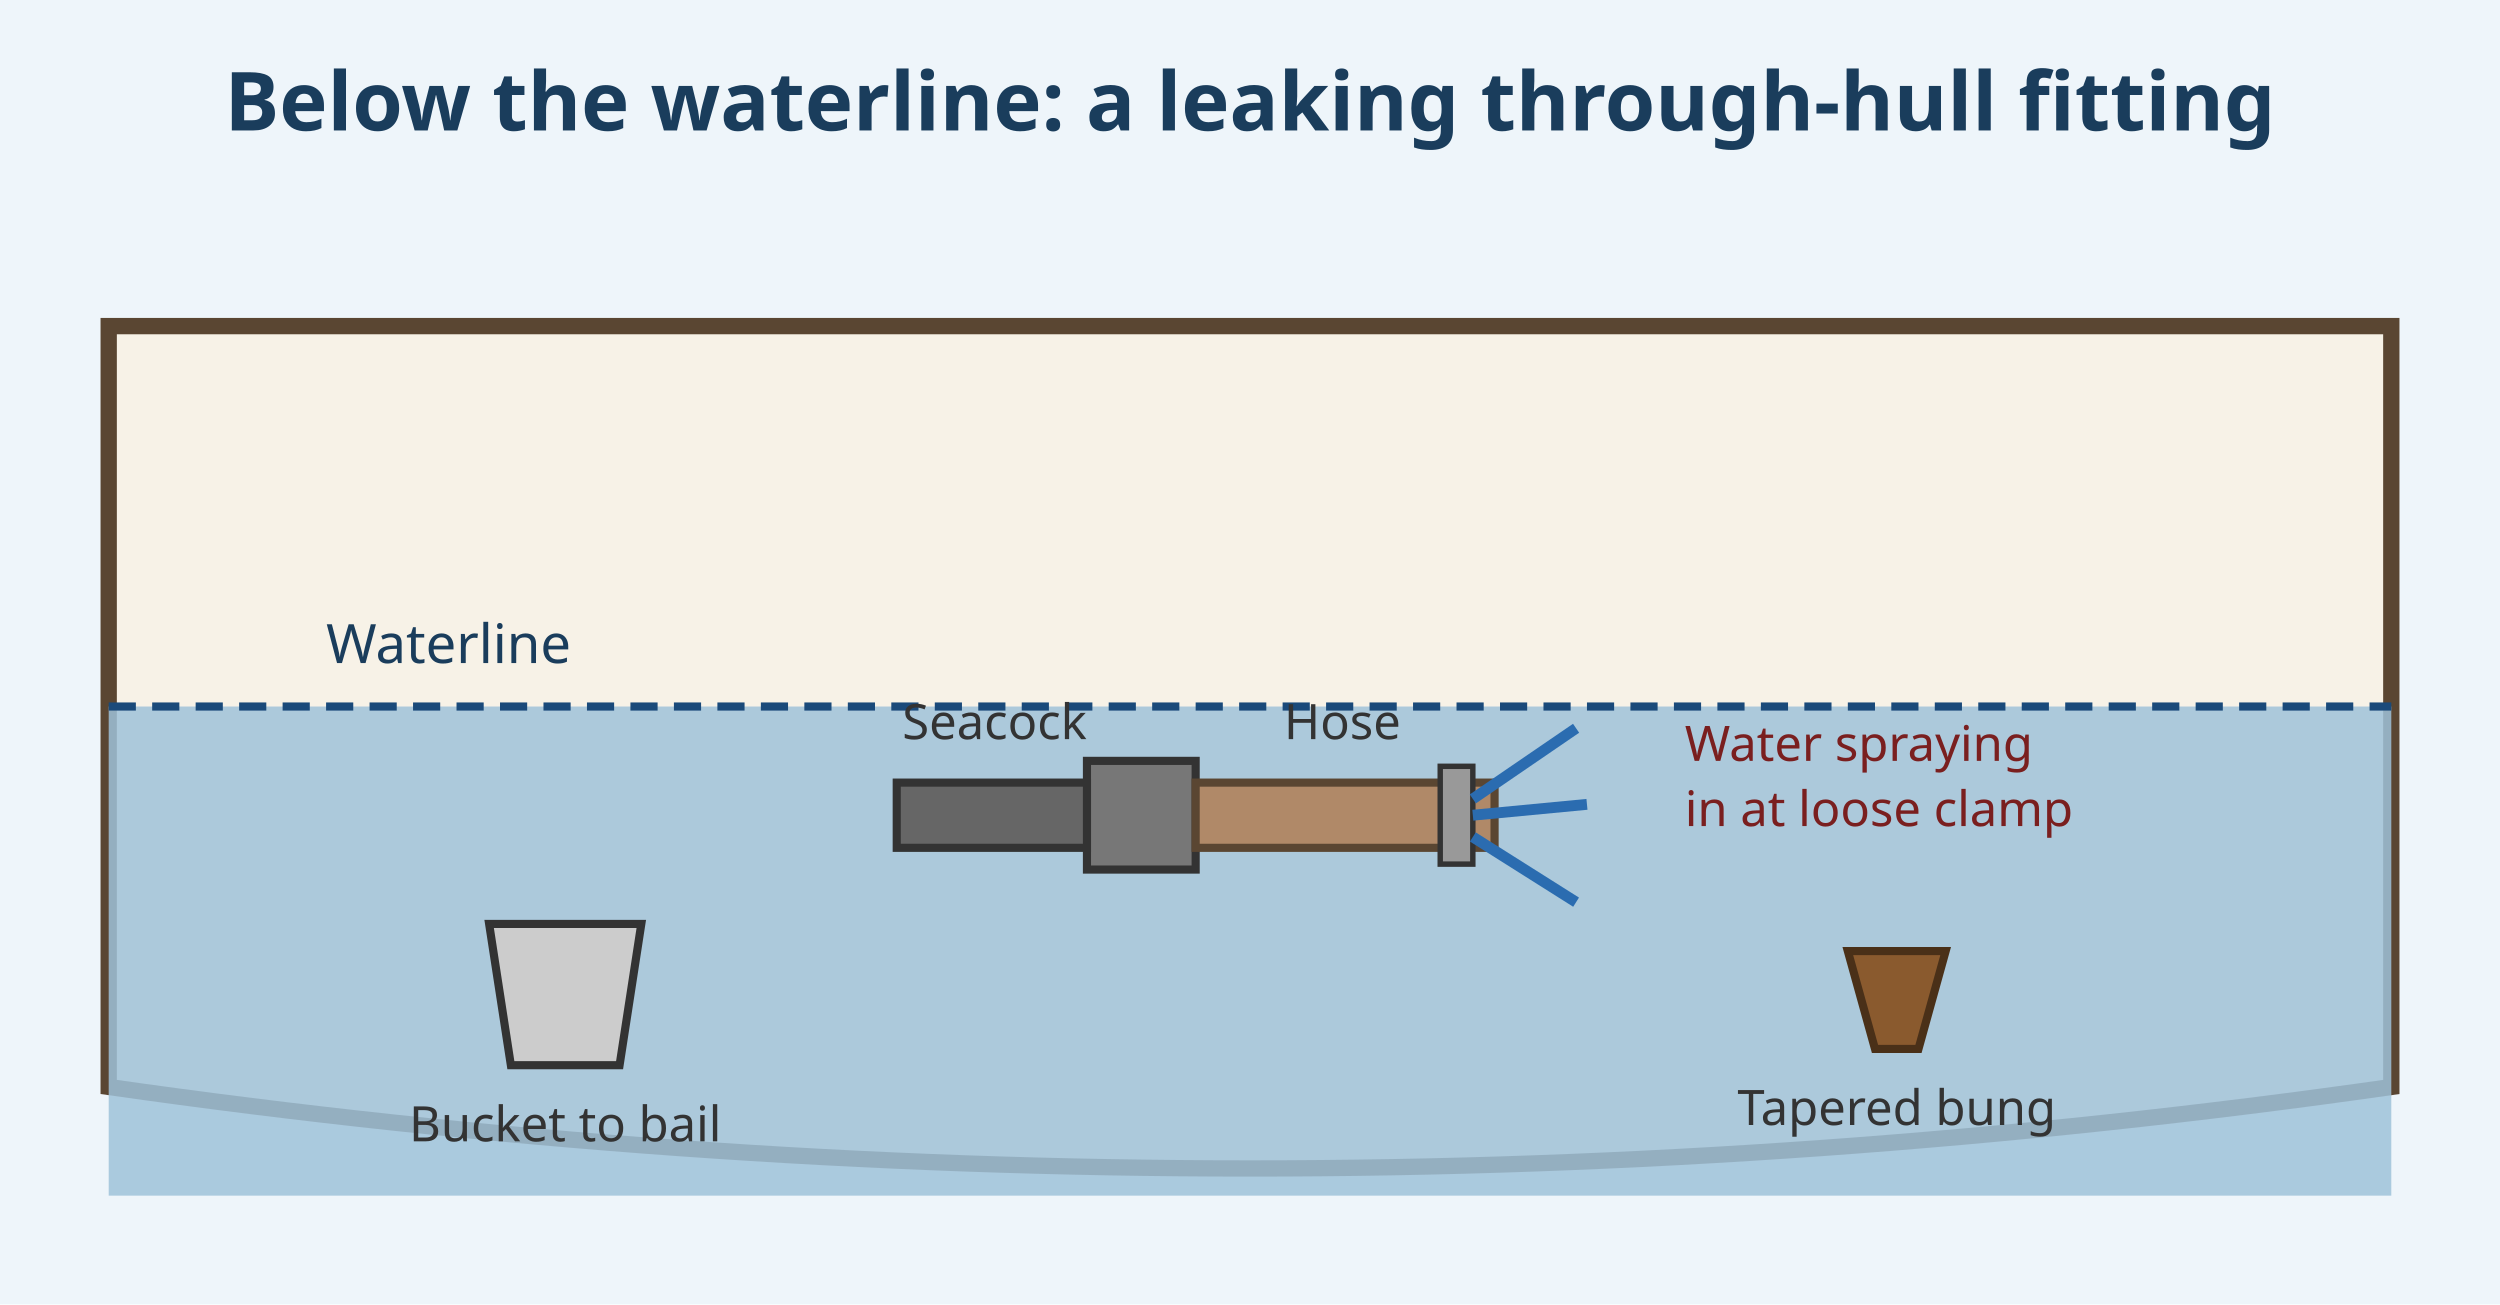
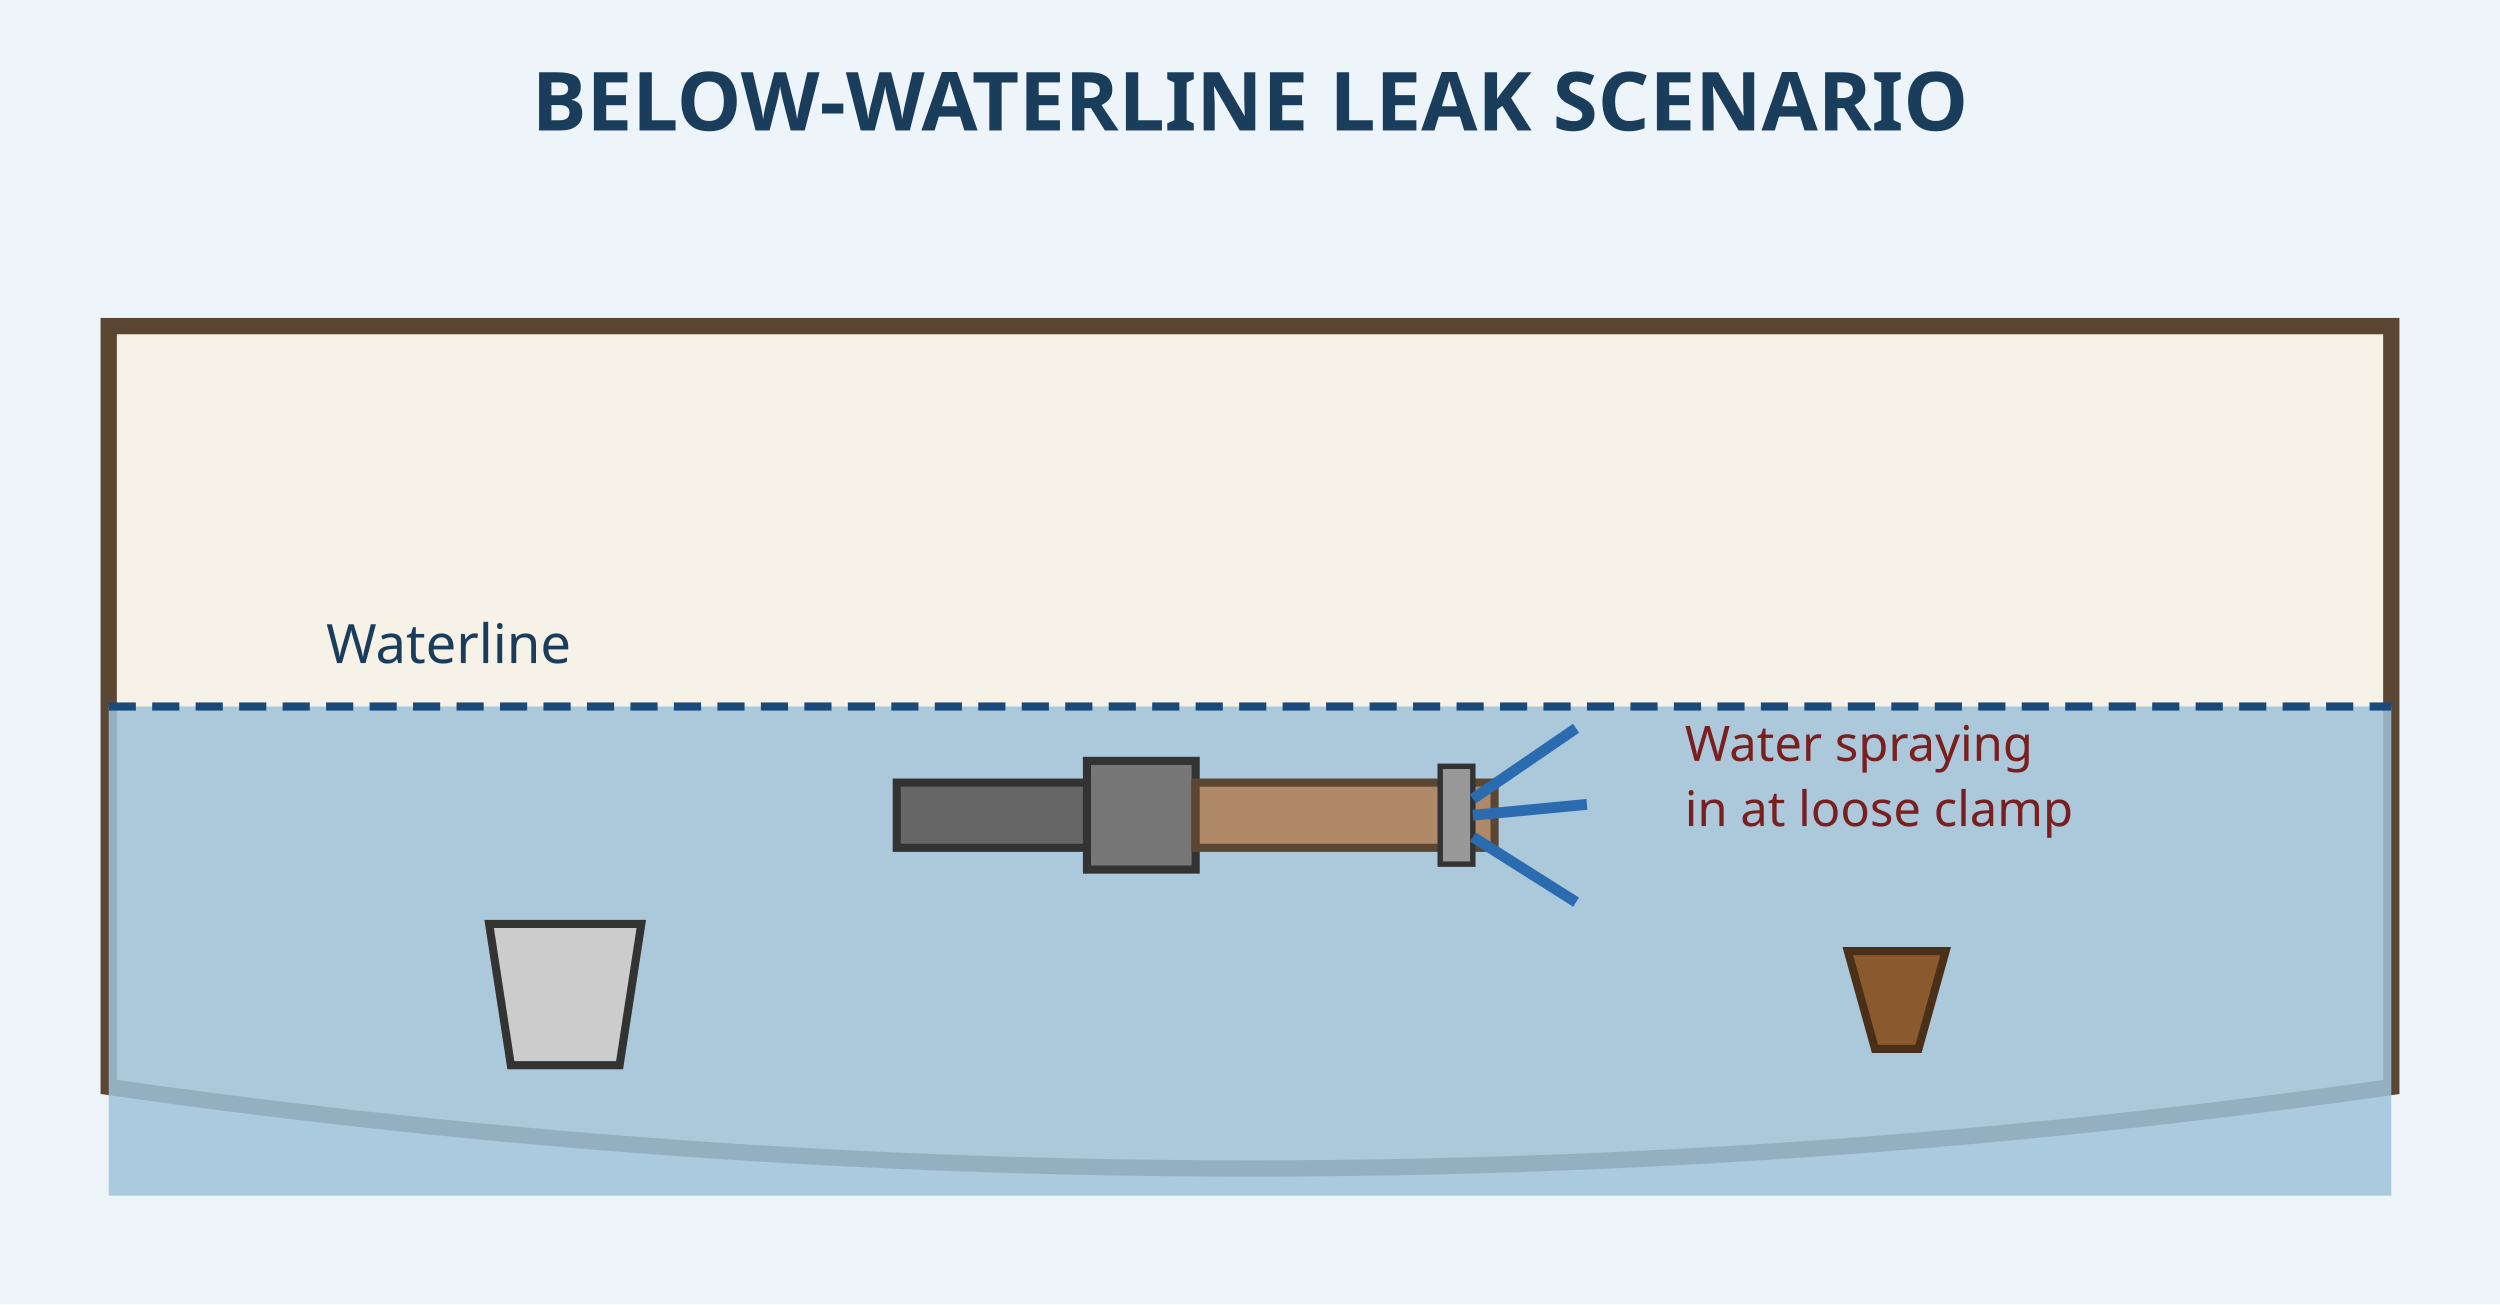
- <svg xmlns="http://www.w3.org/2000/svg" viewBox="0 0 460 240" role="img" aria-label="Cutaway diagram of a boat hull below the waterline showing a through-hull fitting with a seacock valve on a hose, with water spraying in around a loose hose clamp, and a wooden bung/plug and a bucket shown nearby as emergency response items" fill="none">
+ <svg xmlns="http://www.w3.org/2000/svg" viewBox="0 0 460 240" role="img" aria-label="Hull cutaway with a below-waterline leak and nearby emergency equipment." fill="none">
  <rect width="460" height="240" fill="#eef5fa" />
-   <text x="230" y="24" font-family="sans-serif" font-size="15" font-weight="bold" fill="#1a3d5c" text-anchor="middle">Below the waterline: a leaking through-hull fitting</text>
+   <text x="230" y="24" font-family="sans-serif" font-size="15" font-weight="bold" fill="#1a3d5c" text-anchor="middle">BELOW-WATERLINE LEAK SCENARIO</text>
  <path d="M20 60 L440 60 L440 200 Q230 230 20 200 Z" fill="#f7f2e7" stroke="#5a4632" stroke-width="3" />
  <rect x="20" y="130" width="420" height="90" fill="#9fc2d9" opacity="0.85" />
  <text x="60" y="122" font-family="sans-serif" font-size="10" fill="#1a3d5c">Waterline</text>
  <line x1="20" y1="130" x2="440" y2="130" stroke="#1a4a7a" stroke-width="1.5" stroke-dasharray="5 3" />
  <g transform="translate(210 150)">
    <rect x="-10" y="-10" width="20" height="20" fill="#777" stroke="#333" stroke-width="1.5" />
    <rect x="-45" y="-6" width="35" height="12" fill="#666" stroke="#333" stroke-width="1.5" />
-     <text x="-27" y="-14" font-family="sans-serif" font-size="9" fill="#333" text-anchor="middle">Seacock</text>
    <rect x="10" y="-6" width="55" height="12" fill="#b08968" stroke="#5a4632" stroke-width="1.5" />
-     <text x="37" y="-14" font-family="sans-serif" font-size="9" fill="#333" text-anchor="middle">Hose</text>
    <rect x="55" y="-9" width="6" height="18" fill="#999" stroke="#333" stroke-width="1" />
    <g stroke="#2b6cb0" stroke-width="2">
      <line x1="61" y1="-3" x2="80" y2="-16" />
      <line x1="61" y1="0" x2="82" y2="-2" />
      <line x1="61" y1="4" x2="80" y2="16" />
    </g>
    <text x="100" y="-10" font-family="sans-serif" font-size="9" fill="#7a1f1f">Water spraying</text>
    <text x="100" y="2" font-family="sans-serif" font-size="9" fill="#7a1f1f">in at loose clamp</text>
  </g>
  <g transform="translate(340 175)">
    <polygon points="0,0 18,0 13,18 5,18" fill="#8a5a2e" stroke="#4a3018" stroke-width="1.5" />
-     <text x="9" y="32" font-family="sans-serif" font-size="9" fill="#333" text-anchor="middle">Tapered bung</text>
  </g>
  <g transform="translate(90 170)">
    <path d="M0 0 L28 0 L24 26 L4 26 Z" fill="#ccc" stroke="#333" stroke-width="1.5" />
-     <text x="14" y="40" font-family="sans-serif" font-size="9" fill="#333" text-anchor="middle">Bucket to bail</text>
  </g>
</svg>
